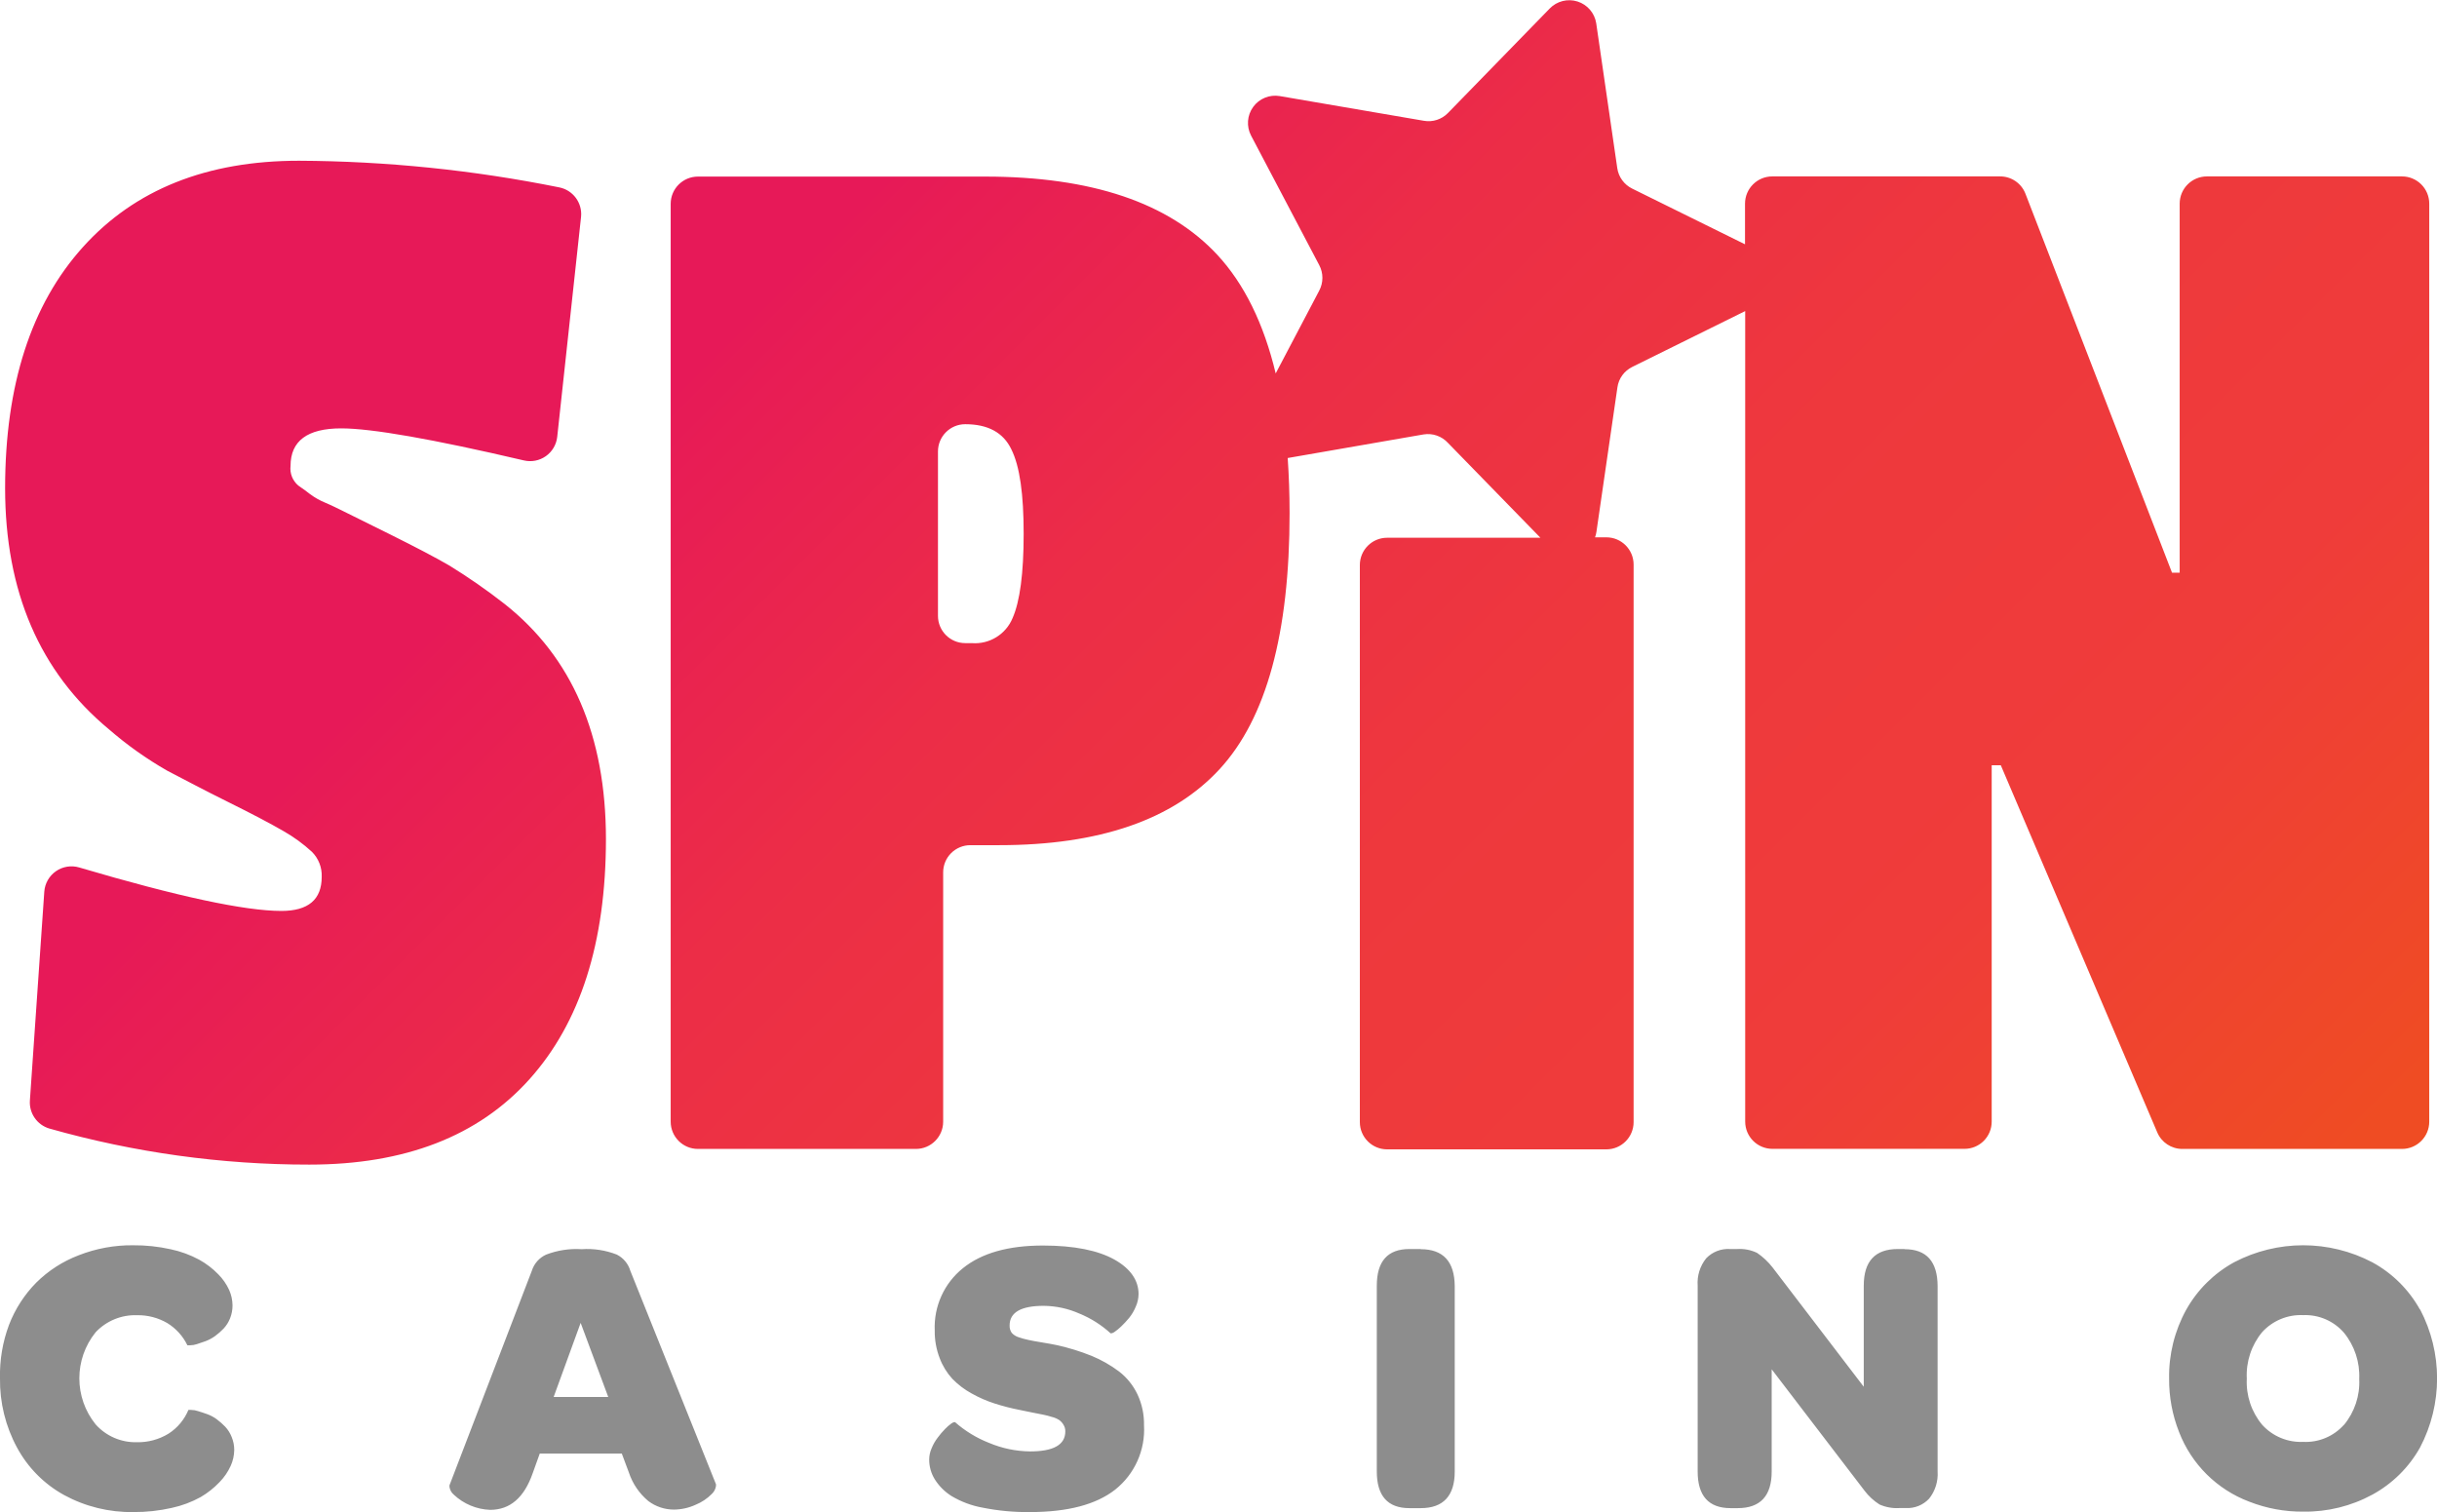
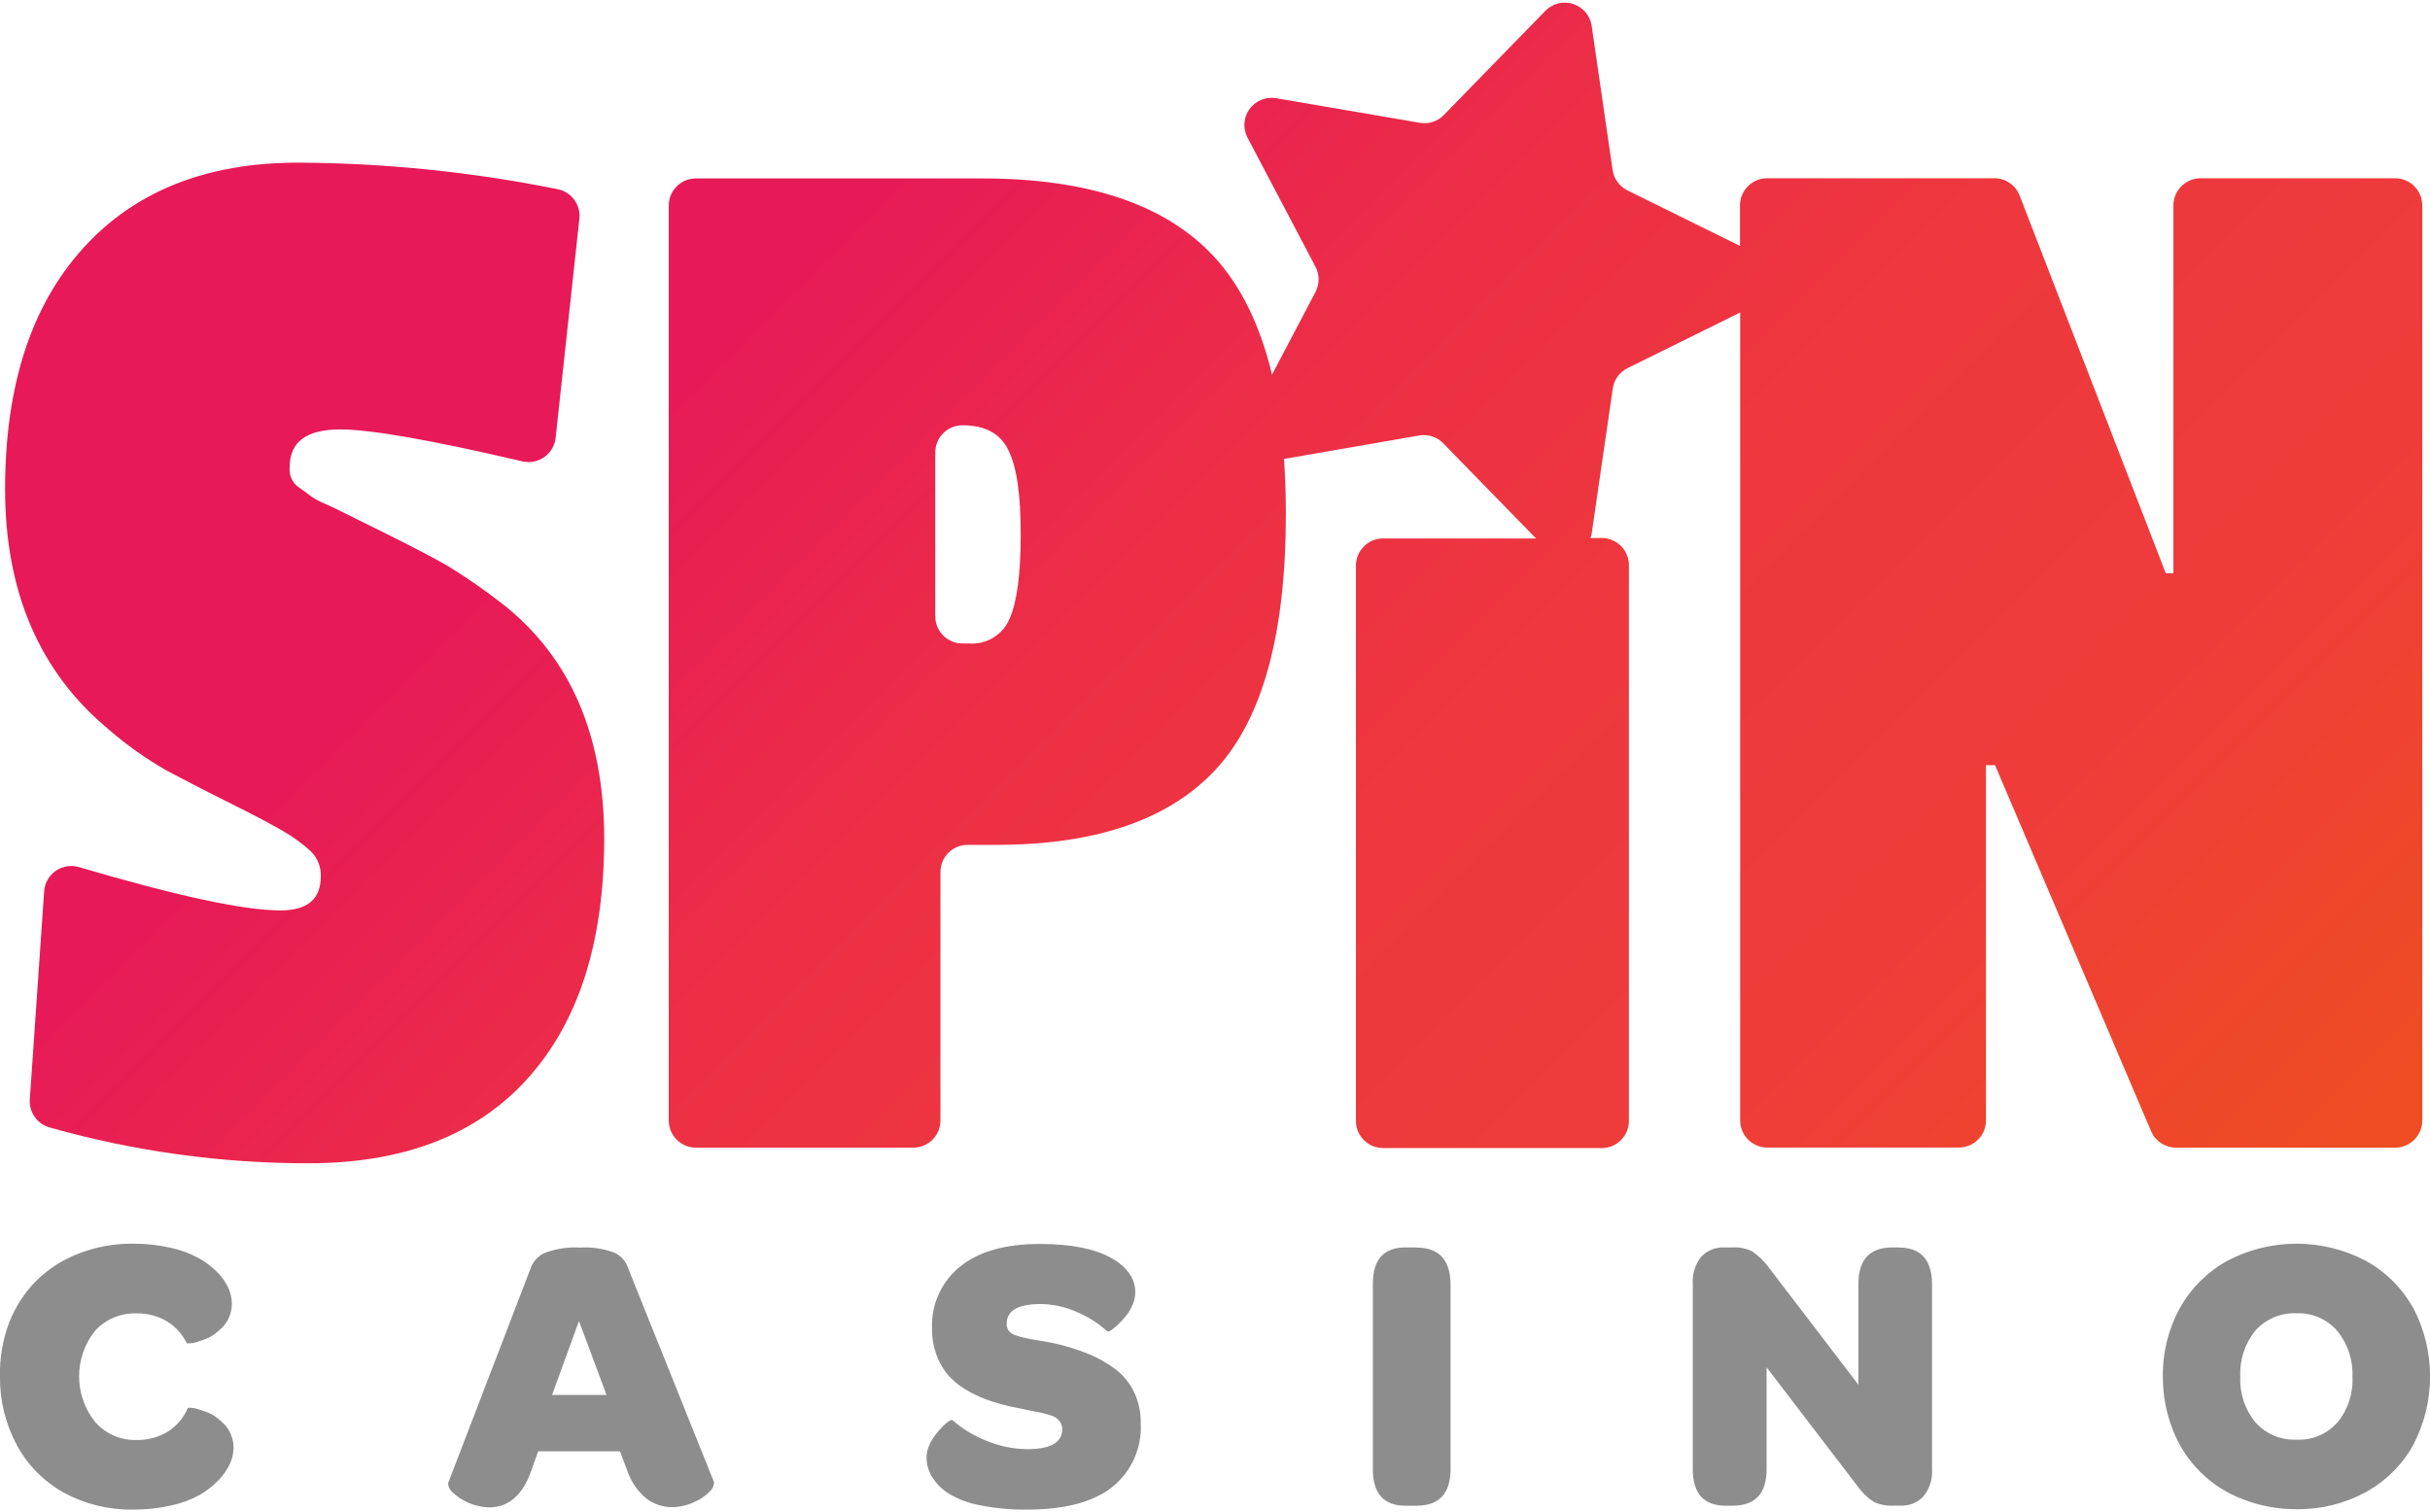
- <svg xmlns="http://www.w3.org/2000/svg" viewBox="0 0 286.11 177.5">
+ <svg xmlns="http://www.w3.org/2000/svg" viewBox="0 0 286.11 177.5" width="286" height="178">
  <defs>
    <style>.cls-1{fill:url(#linear-gradient);}.cls-2{fill:#8d8d8d;}</style>
    <linearGradient id="linear-gradient" x1="53.16" y1="-14.5" x2="242.91" y2="175.25" gradientUnits="userSpaceOnUse">
      <stop offset="0.23" stop-color="#e71958" />
      <stop offset="0.23" stop-color="#e71a57" />
      <stop offset="0.41" stop-color="#ec2d47" />
      <stop offset="0.59" stop-color="#ee383d" />
      <stop offset="0.78" stop-color="#ef3c3a" />
      <stop offset="0.98" stop-color="#ef4c23" />
    </linearGradient>
  </defs>
  <g id="Layer_2" data-name="Layer 2">
    <g id="Layer_1-2" data-name="Layer 1">
      <path class="cls-1" d="M59.24,70.9a71.15,71.15,0,0,0-6.47-4.5c-1.58-.92-3.91-2.14-7-3.68S40.84,60.27,40.28,60s-1.27-.64-2.13-1A8.25,8.25,0,0,1,36.39,58c-.3-.24-.76-.58-1.37-1a2.61,2.61,0,0,1-.91-2.3q0-4.41,5.94-4.41,5.37,0,21.45,3.76a3.2,3.2,0,0,0,3.92-2.77l2.8-25.85A3.2,3.2,0,0,0,65.67,22,158.2,158.2,0,0,0,35.1,18.87Q18.87,18.87,9.74,29T.6,57.3q0,18.2,12.18,28.31a43,43,0,0,0,6.86,4.87c1.93,1,4.31,2.27,7.16,3.68s5,2.55,6.47,3.4A18.21,18.21,0,0,1,36.62,100a3.92,3.92,0,0,1,1.15,2.94q0,4-4.73,4-6.46,0-23.73-5.1a3.2,3.2,0,0,0-4.11,2.84L3.51,129.19a3.2,3.2,0,0,0,2.3,3.3,111.57,111.57,0,0,0,30.51,4.23q16.83,0,25.82-10t9-28.22Q71.13,80.29,59.24,70.9ZM282,20.71H259.1a3.2,3.2,0,0,0-3.2,3.2V67.23H255L237.8,22.76a3.18,3.18,0,0,0-3-2.05H208.07a3.2,3.2,0,0,0-3.2,3.2v4.77l-13.25-6.54a3.19,3.19,0,0,1-1.75-2.41l-2.47-17A3.2,3.2,0,0,0,181.94,1L170,13.26a3.17,3.17,0,0,1-2.83.92l-16.92-2.9a3.2,3.2,0,0,0-3.37,4.64l8,15.2a3.2,3.2,0,0,1,0,3l-5.11,9.72q-2.11-8.8-6.85-13.92-8.53-9.18-27.26-9.19H81.94a3.2,3.2,0,0,0-3.2,3.2V131.68a3.2,3.2,0,0,0,3.2,3.2h25.59a3.2,3.2,0,0,0,3.2-3.2V102.41a3.19,3.19,0,0,1,3.2-3.19h3.35q17.67,0,25.9-8.92t8.22-30.06c0-2.26-.08-4.41-.22-6.47L167.13,51A3.19,3.19,0,0,1,170,52l10.85,11.13h-18a3.2,3.2,0,0,0-3.2,3.2v65.4a3.2,3.2,0,0,0,3.2,3.2h25.74a3.2,3.2,0,0,0,3.2-3.2V66.28a3.2,3.2,0,0,0-3.2-3.2h-1.33a2.87,2.87,0,0,0,.16-.61l2.47-17a3.16,3.16,0,0,1,1.75-2.4l13.25-6.55v95.15a3.2,3.2,0,0,0,3.2,3.2h22.55a3.19,3.19,0,0,0,3.19-3.2V89.84h1.07l18.37,43.1a3.19,3.19,0,0,0,2.94,1.94H282a3.2,3.2,0,0,0,3.2-3.2V23.91A3.2,3.2,0,0,0,282,20.71ZM118.88,72.56a4.78,4.78,0,0,1-4.8,2.94h-.76a3.2,3.2,0,0,1-3.2-3.2V53a3.2,3.2,0,0,1,3.2-3.2q4,0,5.41,2.94c1,2,1.45,5.27,1.45,9.93S119.74,70.6,118.88,72.56Z" />
      <path class="cls-2" d="M26.44,167.49a8.18,8.18,0,0,0-1-.88,4.43,4.43,0,0,0-1.13-.6c-.38-.14-.74-.25-1.06-.35a2.48,2.48,0,0,0-.79-.14l-.34,0a6.07,6.07,0,0,1-2.34,2.79,6.84,6.84,0,0,1-3.72,1,6.26,6.26,0,0,1-4.83-2.09,8.6,8.6,0,0,1,0-10.82,6.36,6.36,0,0,1,4.87-2,6.79,6.79,0,0,1,3.55.93A6.25,6.25,0,0,1,22,157.93l.34,0a2.48,2.48,0,0,0,.79-.14l1-.34a4.82,4.82,0,0,0,1.13-.61,7.34,7.34,0,0,0,1-.88,3.79,3.79,0,0,0,.75-1.19,4.12,4.12,0,0,0,.29-1.53,4.6,4.6,0,0,0-.39-1.79,6.35,6.35,0,0,0-1.3-1.87,9.57,9.57,0,0,0-2.23-1.7,12.44,12.44,0,0,0-3.33-1.22,19.7,19.7,0,0,0-4.44-.47,17,17,0,0,0-6.36,1.17,14.33,14.33,0,0,0-5,3.22,14.46,14.46,0,0,0-3.19,4.95A16.75,16.75,0,0,0,0,161.82a16.57,16.57,0,0,0,2,8.12,13.89,13.89,0,0,0,5.52,5.57,16.48,16.48,0,0,0,8.15,2,19.76,19.76,0,0,0,4.5-.49,12.47,12.47,0,0,0,3.39-1.27A10.07,10.07,0,0,0,25.77,174a6.65,6.65,0,0,0,1.32-1.93,4.65,4.65,0,0,0,.41-1.84,3.94,3.94,0,0,0-.3-1.53A3.79,3.79,0,0,0,26.44,167.49ZM74,149.18a3.12,3.12,0,0,0-1.59-1.9,9.58,9.58,0,0,0-4.12-.63,9.89,9.89,0,0,0-4.18.64,3.1,3.1,0,0,0-1.67,1.89l-9.67,25.19a1.37,1.37,0,0,0,0,.19,1.48,1.48,0,0,0,.52.92,6.57,6.57,0,0,0,4.25,1.77c2.35,0,4-1.44,5-4.3l.83-2.31H73l.83,2.22a7.36,7.36,0,0,0,2.29,3.36,5,5,0,0,0,3,1,6.2,6.2,0,0,0,2.55-.57,5.65,5.65,0,0,0,1.9-1.27,1.57,1.57,0,0,0,.49-.94,1.23,1.23,0,0,0,0-.19ZM65,164l3.17-8.7,3.24,8.7ZM131.37,161a14.69,14.69,0,0,0-3.22-1.83,25.75,25.75,0,0,0-4.09-1.26c-.48-.1-1.07-.21-1.76-.32s-1.21-.21-1.57-.29a9.17,9.17,0,0,1-1.13-.31,1.83,1.83,0,0,1-.83-.53,1.42,1.42,0,0,1-.24-.85q0-2.31,4-2.31a10.58,10.58,0,0,1,4.2.91,12.31,12.31,0,0,1,3.66,2.32c.05,0,.19,0,.42-.14a6.24,6.24,0,0,0,.82-.67,11.78,11.78,0,0,0,.93-1,5.29,5.29,0,0,0,.78-1.32,3.68,3.68,0,0,0,.33-1.48c0-1.61-.95-3-2.85-4.06s-4.69-1.64-8.37-1.64q-6.11,0-9.4,2.66a8.88,8.88,0,0,0-3.31,7.31,8.67,8.67,0,0,0,.58,3.25,7.51,7.51,0,0,0,1.49,2.43,9.41,9.41,0,0,0,2.27,1.72,14.45,14.45,0,0,0,2.68,1.17,25.48,25.48,0,0,0,3,.77l1.41.29,1.32.26a9.84,9.84,0,0,1,1,.26,2.78,2.78,0,0,1,.87.37,1.83,1.83,0,0,1,.49.54,1.4,1.4,0,0,1,.22.79q0,2.36-4.16,2.35a12.75,12.75,0,0,1-4.79-1,13.47,13.47,0,0,1-4-2.44c-.06,0-.2,0-.41.15a5.12,5.12,0,0,0-.77.67,9.63,9.63,0,0,0-.85,1,5.35,5.35,0,0,0-.71,1.24,3.29,3.29,0,0,0-.29,1.32,4.37,4.37,0,0,0,.64,2.31,6.19,6.19,0,0,0,2,2A10.88,10.88,0,0,0,115.4,177a26.47,26.47,0,0,0,5.52.51q6.64,0,10-2.63a9,9,0,0,0,3.39-7.57,8.17,8.17,0,0,0-.76-3.6A7.41,7.41,0,0,0,131.37,161Zm35.42-14.37h-1.32q-3.83,0-3.83,4.3v21.82c0,2.86,1.28,4.3,3.83,4.3h1.32c2.65,0,4-1.44,4-4.3V151Q170.76,146.65,166.79,146.65Zm56.81,0h-.79c-2.66,0-4,1.43-4,4.3V162.8l-10.7-14a8.05,8.05,0,0,0-1.83-1.72,4.72,4.72,0,0,0-2.31-.45h-.87a3.57,3.57,0,0,0-2.79,1.09,4.6,4.6,0,0,0-1,3.21v21.82c0,2.86,1.29,4.3,3.87,4.3H204c2.67,0,4-1.44,4-4.3v-12L218.9,175a6.7,6.7,0,0,0,1.76,1.62,5,5,0,0,0,2.33.42h.75a3.5,3.5,0,0,0,2.74-1.1,4.63,4.63,0,0,0,1-3.2V151Q227.47,146.65,223.6,146.65Zm60.51,7.11a14.14,14.14,0,0,0-5.59-5.55,17.48,17.48,0,0,0-16.24,0,14.36,14.36,0,0,0-5.62,5.58,16.15,16.15,0,0,0-2,8.06,16.72,16.72,0,0,0,1.17,6.29,14.18,14.18,0,0,0,8.24,8.17,17,17,0,0,0,6.35,1.17,16.49,16.49,0,0,0,8.11-2,14.22,14.22,0,0,0,5.59-5.53,17.44,17.44,0,0,0,0-16.22Zm-8.93,13.53a6,6,0,0,1-4.77,2,6.13,6.13,0,0,1-4.82-2,7.82,7.82,0,0,1-1.81-5.42,7.92,7.92,0,0,1,1.8-5.46,6.14,6.14,0,0,1,4.83-2,6,6,0,0,1,4.77,2.06,8,8,0,0,1,1.8,5.43A7.86,7.86,0,0,1,275.18,167.29Z" />
    </g>
  </g>
</svg>
